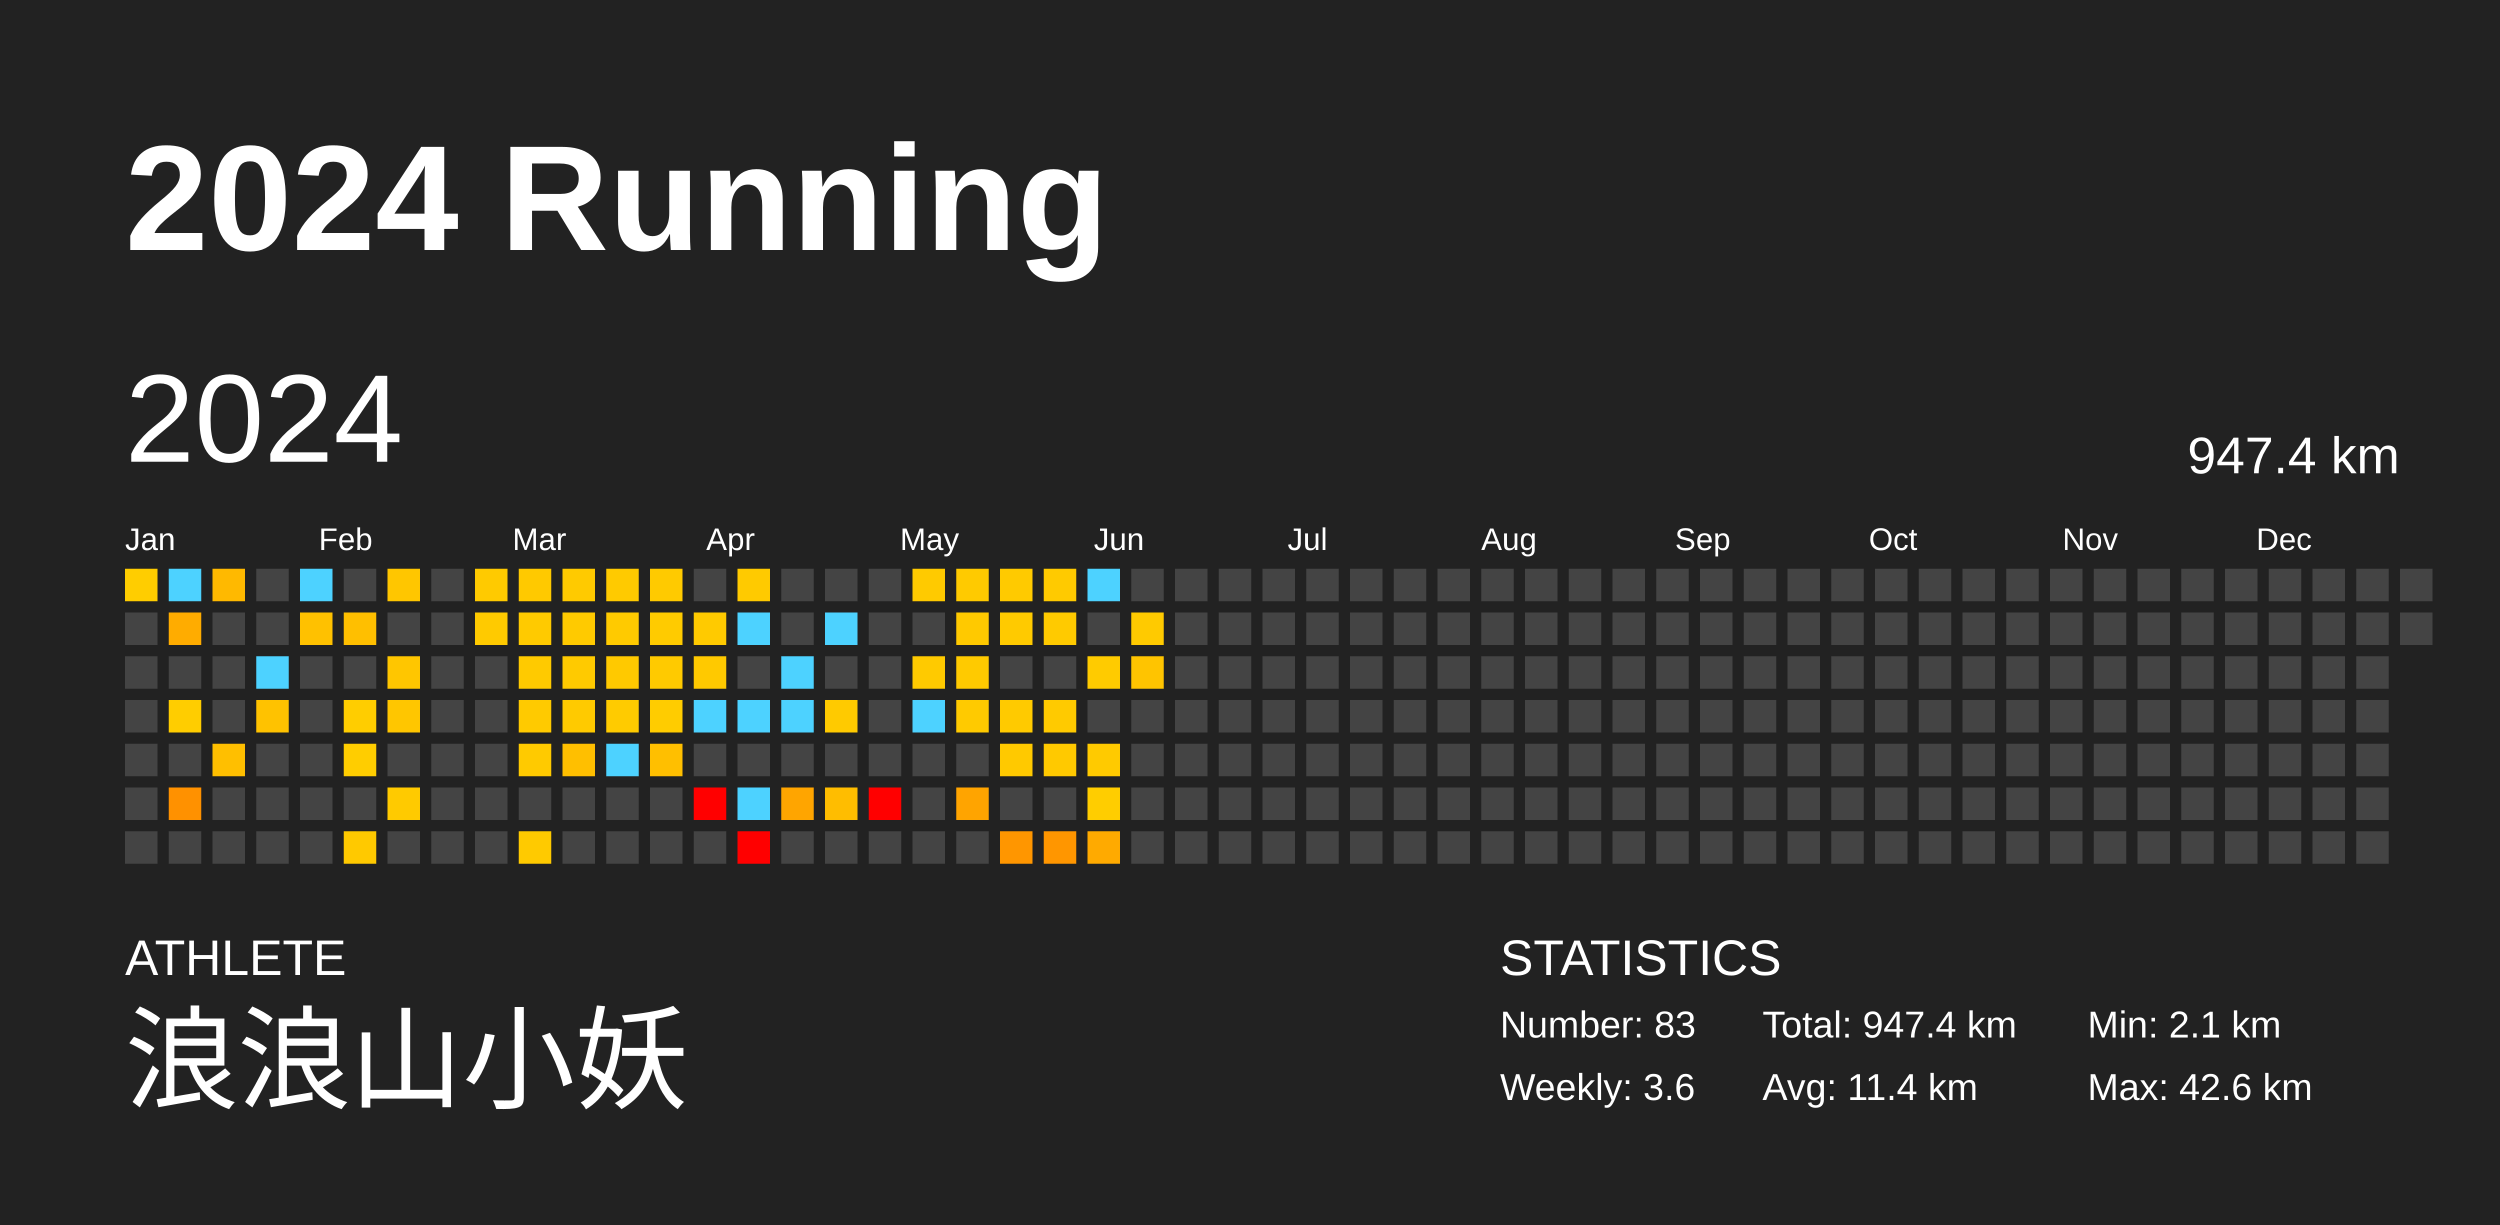
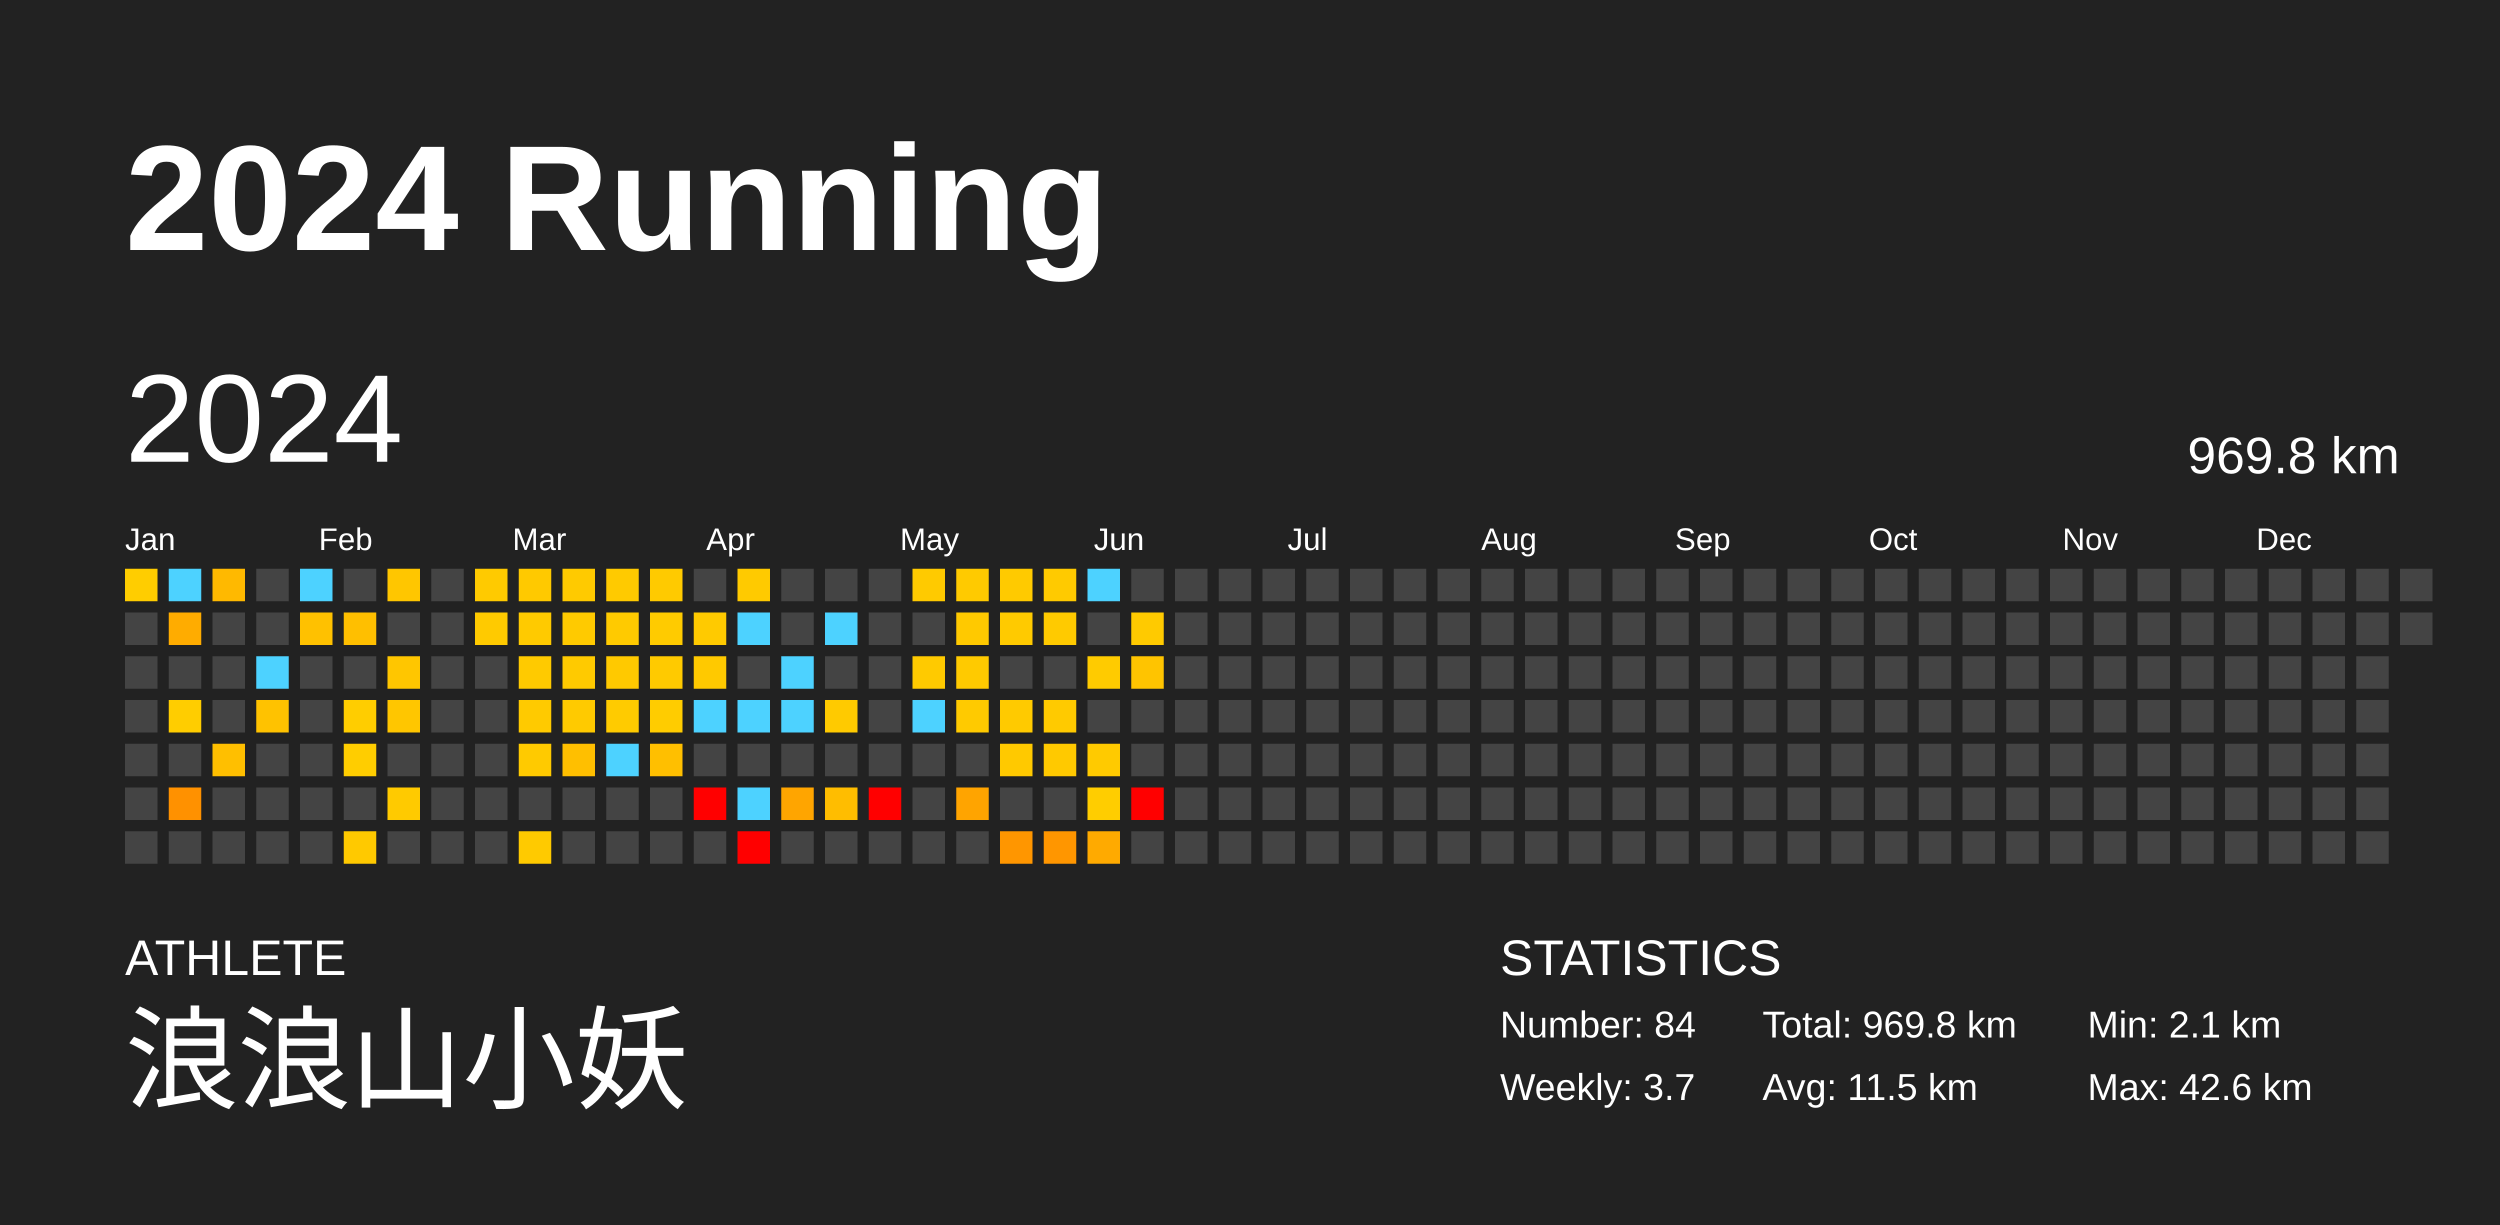
<svg xmlns="http://www.w3.org/2000/svg" baseProfile="full" height="98mm" version="1.1" viewBox="0,0,200,98" width="200mm">
  <defs />
  <rect fill="#222222" height="98" width="200" x="0" y="0" />
  <text fill="#FFFFFF" style="font-size:12px; font-family:Arial; font-weight:bold;" x="10" y="20">2024 Running</text>
  <text fill="#FFFFFF" style="font-size:4px; font-family:Arial" x="10" y="78">ATHLETE</text>
  <text fill="#FFFFFF" style="font-size:9px; font-family:Arial" x="10" y="88">浪浪山小妖</text>
  <text fill="#FFFFFF" style="font-size:4px; font-family:Arial" x="120" y="78">STATISTICS</text>
-   <text fill="#FFFFFF" style="font-size:3px; font-family:Arial" x="120" y="83">Number: 83</text>
-   <text fill="#FFFFFF" style="font-size:3px; font-family:Arial" x="120" y="88">Weekly: 3.6</text>
-   <text fill="#FFFFFF" style="font-size:3px; font-family:Arial" x="141" y="83">Total: 947.4 km</text>
-   <text fill="#FFFFFF" style="font-size:3px; font-family:Arial" x="141" y="88">Avg: 11.4 km</text>
+   <text fill="#FFFFFF" style="font-size:3px; font-family:Arial" x="120" y="83">Number: 84</text>
+   <text fill="#FFFFFF" style="font-size:3px; font-family:Arial" x="120" y="88">Weekly: 3.7</text>
+   <text fill="#FFFFFF" style="font-size:3px; font-family:Arial" x="141" y="83">Total: 969.8 km</text>
+   <text fill="#FFFFFF" style="font-size:3px; font-family:Arial" x="141" y="88">Avg: 11.5 km</text>
  <text fill="#FFFFFF" style="font-size:3px; font-family:Arial" x="167" y="83">Min: 2.1 km</text>
  <text fill="#FFFFFF" style="font-size:3px; font-family:Arial" x="167" y="88">Max: 42.6 km</text>
  <text dominant-baseline="hanging" fill="#FFFFFF" style="font-size:10.0px; font-family:Arial;" x="10" y="30">2024</text>
-   <text dominant-baseline="hanging" fill="#FFFFFF" style="font-size:4.125px; font-family:Arial;" x="175" y="35">947.4 km</text>
+   <text dominant-baseline="hanging" fill="#FFFFFF" style="font-size:4.125px; font-family:Arial;" x="175" y="35">969.8 km</text>
  <text fill="#FFFFFF" style="font-size:2.5px; font-family:Arial" x="10.0" y="44">Jan</text>
  <text fill="#FFFFFF" style="font-size:2.5px; font-family:Arial" x="25.5" y="44">Feb</text>
  <text fill="#FFFFFF" style="font-size:2.5px; font-family:Arial" x="41.0" y="44">Mar</text>
  <text fill="#FFFFFF" style="font-size:2.5px; font-family:Arial" x="56.5" y="44">Apr</text>
  <text fill="#FFFFFF" style="font-size:2.5px; font-family:Arial" x="72.0" y="44">May</text>
  <text fill="#FFFFFF" style="font-size:2.5px; font-family:Arial" x="87.5" y="44">Jun</text>
  <text fill="#FFFFFF" style="font-size:2.5px; font-family:Arial" x="103.0" y="44">Jul</text>
  <text fill="#FFFFFF" style="font-size:2.5px; font-family:Arial" x="118.5" y="44">Aug</text>
  <text fill="#FFFFFF" style="font-size:2.5px; font-family:Arial" x="134.0" y="44">Sep</text>
  <text fill="#FFFFFF" style="font-size:2.5px; font-family:Arial" x="149.5" y="44">Oct</text>
  <text fill="#FFFFFF" style="font-size:2.5px; font-family:Arial" x="165.0" y="44">Nov</text>
  <text fill="#FFFFFF" style="font-size:2.5px; font-family:Arial" x="180.5" y="44">Dec</text>
  <rect fill="#ffcd00" height="2.6" width="2.6" x="10.0" y="45.5" />
  <rect fill="#444444" height="2.6" width="2.6" x="10.0" y="49.0" />
  <rect fill="#444444" height="2.6" width="2.6" x="10.0" y="52.5" />
  <rect fill="#444444" height="2.6" width="2.6" x="10.0" y="56.0" />
  <rect fill="#444444" height="2.6" width="2.6" x="10.0" y="59.5" />
  <rect fill="#444444" height="2.6" width="2.6" x="10.0" y="63.0" />
  <rect fill="#444444" height="2.6" width="2.6" x="10.0" y="66.5" />
  <rect fill="#4dd2ff" height="2.6" width="2.6" x="13.5" y="45.5" />
  <rect fill="#ffac00" height="2.6" width="2.6" x="13.5" y="49.0" />
  <rect fill="#444444" height="2.6" width="2.6" x="13.5" y="52.5" />
  <rect fill="#ffcd00" height="2.6" width="2.6" x="13.5" y="56.0" />
  <rect fill="#444444" height="2.6" width="2.6" x="13.5" y="59.5" />
  <rect fill="#ff9100" height="2.6" width="2.6" x="13.5" y="63.0" />
  <rect fill="#444444" height="2.6" width="2.6" x="13.5" y="66.5" />
  <rect fill="#ffb900" height="2.6" width="2.6" x="17.0" y="45.5" />
  <rect fill="#444444" height="2.6" width="2.6" x="17.0" y="49.0" />
  <rect fill="#444444" height="2.6" width="2.6" x="17.0" y="52.5" />
  <rect fill="#444444" height="2.6" width="2.6" x="17.0" y="56.0" />
  <rect fill="#ffbf00" height="2.6" width="2.6" x="17.0" y="59.5" />
  <rect fill="#444444" height="2.6" width="2.6" x="17.0" y="63.0" />
  <rect fill="#444444" height="2.6" width="2.6" x="17.0" y="66.5" />
  <rect fill="#444444" height="2.6" width="2.6" x="20.5" y="45.5" />
  <rect fill="#444444" height="2.6" width="2.6" x="20.5" y="49.0" />
  <rect fill="#4dd2ff" height="2.6" width="2.6" x="20.5" y="52.5" />
  <rect fill="#ffc200" height="2.6" width="2.6" x="20.5" y="56.0" />
  <rect fill="#444444" height="2.6" width="2.6" x="20.5" y="59.5" />
  <rect fill="#444444" height="2.6" width="2.6" x="20.5" y="63.0" />
  <rect fill="#444444" height="2.6" width="2.6" x="20.5" y="66.5" />
  <rect fill="#4dd2ff" height="2.6" width="2.6" x="24.0" y="45.5" />
  <rect fill="#ffc100" height="2.6" width="2.6" x="24.0" y="49.0" />
  <rect fill="#444444" height="2.6" width="2.6" x="24.0" y="52.5" />
  <rect fill="#444444" height="2.6" width="2.6" x="24.0" y="56.0" />
  <rect fill="#444444" height="2.6" width="2.6" x="24.0" y="59.5" />
  <rect fill="#444444" height="2.6" width="2.6" x="24.0" y="63.0" />
  <rect fill="#444444" height="2.6" width="2.6" x="24.0" y="66.5" />
  <rect fill="#444444" height="2.6" width="2.6" x="27.5" y="45.5" />
  <rect fill="#ffbf00" height="2.6" width="2.6" x="27.5" y="49.0" />
  <rect fill="#444444" height="2.6" width="2.6" x="27.5" y="52.5" />
  <rect fill="#ffcd00" height="2.6" width="2.6" x="27.5" y="56.0" />
  <rect fill="#ffcd00" height="2.6" width="2.6" x="27.5" y="59.5" />
  <rect fill="#444444" height="2.6" width="2.6" x="27.5" y="63.0" />
  <rect fill="#ffc900" height="2.6" width="2.6" x="27.5" y="66.5" />
  <rect fill="#ffc600" height="2.6" width="2.6" x="31.0" y="45.5" />
  <rect fill="#444444" height="2.6" width="2.6" x="31.0" y="49.0" />
  <rect fill="#ffc600" height="2.6" width="2.6" x="31.0" y="52.5" />
  <rect fill="#ffc600" height="2.6" width="2.6" x="31.0" y="56.0" />
  <rect fill="#444444" height="2.6" width="2.6" x="31.0" y="59.5" />
  <rect fill="#ffca00" height="2.6" width="2.6" x="31.0" y="63.0" />
  <rect fill="#444444" height="2.6" width="2.6" x="31.0" y="66.5" />
  <rect fill="#444444" height="2.6" width="2.6" x="34.5" y="45.5" />
  <rect fill="#444444" height="2.6" width="2.6" x="34.5" y="49.0" />
  <rect fill="#444444" height="2.6" width="2.6" x="34.5" y="52.5" />
  <rect fill="#444444" height="2.6" width="2.6" x="34.5" y="56.0" />
  <rect fill="#444444" height="2.6" width="2.6" x="34.5" y="59.5" />
  <rect fill="#444444" height="2.6" width="2.6" x="34.5" y="63.0" />
  <rect fill="#444444" height="2.6" width="2.6" x="34.5" y="66.5" />
  <rect fill="#ffca00" height="2.6" width="2.6" x="38.0" y="45.5" />
  <rect fill="#ffca00" height="2.6" width="2.6" x="38.0" y="49.0" />
  <rect fill="#444444" height="2.6" width="2.6" x="38.0" y="52.5" />
  <rect fill="#444444" height="2.6" width="2.6" x="38.0" y="56.0" />
  <rect fill="#444444" height="2.6" width="2.6" x="38.0" y="59.5" />
  <rect fill="#444444" height="2.6" width="2.6" x="38.0" y="63.0" />
  <rect fill="#444444" height="2.6" width="2.6" x="38.0" y="66.5" />
  <rect fill="#ffc900" height="2.6" width="2.6" x="41.5" y="45.5" />
  <rect fill="#ffca00" height="2.6" width="2.6" x="41.5" y="49.0" />
  <rect fill="#ffca00" height="2.6" width="2.6" x="41.5" y="52.5" />
  <rect fill="#ffca00" height="2.6" width="2.6" x="41.5" y="56.0" />
  <rect fill="#ffca00" height="2.6" width="2.6" x="41.5" y="59.5" />
  <rect fill="#444444" height="2.6" width="2.6" x="41.5" y="63.0" />
  <rect fill="#ffca00" height="2.6" width="2.6" x="41.5" y="66.5" />
  <rect fill="#ffca00" height="2.6" width="2.6" x="45.0" y="45.5" />
  <rect fill="#ffca00" height="2.6" width="2.6" x="45.0" y="49.0" />
  <rect fill="#ffca00" height="2.6" width="2.6" x="45.0" y="52.5" />
  <rect fill="#ffca00" height="2.6" width="2.6" x="45.0" y="56.0" />
  <rect fill="#ffbf00" height="2.6" width="2.6" x="45.0" y="59.5" />
  <rect fill="#444444" height="2.6" width="2.6" x="45.0" y="63.0" />
  <rect fill="#444444" height="2.6" width="2.6" x="45.0" y="66.5" />
  <rect fill="#ffca00" height="2.6" width="2.6" x="48.5" y="45.5" />
  <rect fill="#ffca00" height="2.6" width="2.6" x="48.5" y="49.0" />
  <rect fill="#ffc900" height="2.6" width="2.6" x="48.5" y="52.5" />
  <rect fill="#ffcb00" height="2.6" width="2.6" x="48.5" y="56.0" />
  <rect fill="#4dd2ff" height="2.6" width="2.6" x="48.5" y="59.5" />
  <rect fill="#444444" height="2.6" width="2.6" x="48.5" y="63.0" />
  <rect fill="#444444" height="2.6" width="2.6" x="48.5" y="66.5" />
  <rect fill="#ffca00" height="2.6" width="2.6" x="52.0" y="45.5" />
  <rect fill="#ffcb00" height="2.6" width="2.6" x="52.0" y="49.0" />
  <rect fill="#ffca00" height="2.6" width="2.6" x="52.0" y="52.5" />
  <rect fill="#ffcc00" height="2.6" width="2.6" x="52.0" y="56.0" />
  <rect fill="#ffbf00" height="2.6" width="2.6" x="52.0" y="59.5" />
  <rect fill="#444444" height="2.6" width="2.6" x="52.0" y="63.0" />
  <rect fill="#444444" height="2.6" width="2.6" x="52.0" y="66.5" />
  <rect fill="#444444" height="2.6" width="2.6" x="55.5" y="45.5" />
  <rect fill="#ffca00" height="2.6" width="2.6" x="55.5" y="49.0" />
  <rect fill="#ffc900" height="2.6" width="2.6" x="55.5" y="52.5" />
  <rect fill="#4dd2ff" height="2.6" width="2.6" x="55.5" y="56.0" />
  <rect fill="#444444" height="2.6" width="2.6" x="55.5" y="59.5" />
  <rect fill="red" height="2.6" width="2.6" x="55.5" y="63.0" />
  <rect fill="#444444" height="2.6" width="2.6" x="55.5" y="66.5" />
  <rect fill="#ffca00" height="2.6" width="2.6" x="59.0" y="45.5" />
  <rect fill="#4dd2ff" height="2.6" width="2.6" x="59.0" y="49.0" />
  <rect fill="#444444" height="2.6" width="2.6" x="59.0" y="52.5" />
  <rect fill="#4dd2ff" height="2.6" width="2.6" x="59.0" y="56.0" />
  <rect fill="#444444" height="2.6" width="2.6" x="59.0" y="59.5" />
  <rect fill="#4dd2ff" height="2.6" width="2.6" x="59.0" y="63.0" />
  <rect fill="red" height="2.6" width="2.6" x="59.0" y="66.5" />
  <rect fill="#444444" height="2.6" width="2.6" x="62.5" y="45.5" />
  <rect fill="#444444" height="2.6" width="2.6" x="62.5" y="49.0" />
  <rect fill="#4dd2ff" height="2.6" width="2.6" x="62.5" y="52.5" />
  <rect fill="#4dd2ff" height="2.6" width="2.6" x="62.5" y="56.0" />
  <rect fill="#444444" height="2.6" width="2.6" x="62.5" y="59.5" />
  <rect fill="#ffa500" height="2.6" width="2.6" x="62.5" y="63.0" />
  <rect fill="#444444" height="2.6" width="2.6" x="62.5" y="66.5" />
  <rect fill="#444444" height="2.6" width="2.6" x="66.0" y="45.5" />
  <rect fill="#4dd2ff" height="2.6" width="2.6" x="66.0" y="49.0" />
  <rect fill="#444444" height="2.6" width="2.6" x="66.0" y="52.5" />
  <rect fill="#ffca00" height="2.6" width="2.6" x="66.0" y="56.0" />
  <rect fill="#444444" height="2.6" width="2.6" x="66.0" y="59.5" />
  <rect fill="#ffbd00" height="2.6" width="2.6" x="66.0" y="63.0" />
  <rect fill="#444444" height="2.6" width="2.6" x="66.0" y="66.5" />
  <rect fill="#444444" height="2.6" width="2.6" x="69.5" y="45.5" />
  <rect fill="#444444" height="2.6" width="2.6" x="69.5" y="49.0" />
  <rect fill="#444444" height="2.6" width="2.6" x="69.5" y="52.5" />
  <rect fill="#444444" height="2.6" width="2.6" x="69.5" y="56.0" />
  <rect fill="#444444" height="2.6" width="2.6" x="69.5" y="59.5" />
  <rect fill="red" height="2.6" width="2.6" x="69.5" y="63.0" />
  <rect fill="#444444" height="2.6" width="2.6" x="69.5" y="66.5" />
  <rect fill="#ffca00" height="2.6" width="2.6" x="73.0" y="45.5" />
  <rect fill="#444444" height="2.6" width="2.6" x="73.0" y="49.0" />
  <rect fill="#ffca00" height="2.6" width="2.6" x="73.0" y="52.5" />
  <rect fill="#4dd2ff" height="2.6" width="2.6" x="73.0" y="56.0" />
  <rect fill="#444444" height="2.6" width="2.6" x="73.0" y="59.5" />
  <rect fill="#444444" height="2.6" width="2.6" x="73.0" y="63.0" />
  <rect fill="#444444" height="2.6" width="2.6" x="73.0" y="66.5" />
  <rect fill="#ffca00" height="2.6" width="2.6" x="76.5" y="45.5" />
  <rect fill="#ffc900" height="2.6" width="2.6" x="76.5" y="49.0" />
  <rect fill="#ffca00" height="2.6" width="2.6" x="76.5" y="52.5" />
  <rect fill="#ffca00" height="2.6" width="2.6" x="76.5" y="56.0" />
  <rect fill="#444444" height="2.6" width="2.6" x="76.5" y="59.5" />
  <rect fill="#ffa400" height="2.6" width="2.6" x="76.5" y="63.0" />
  <rect fill="#444444" height="2.6" width="2.6" x="76.5" y="66.5" />
  <rect fill="#ffca00" height="2.6" width="2.6" x="80.0" y="45.5" />
  <rect fill="#ffca00" height="2.6" width="2.6" x="80.0" y="49.0" />
  <rect fill="#444444" height="2.6" width="2.6" x="80.0" y="52.5" />
  <rect fill="#ffca00" height="2.6" width="2.6" x="80.0" y="56.0" />
  <rect fill="#ffc900" height="2.6" width="2.6" x="80.0" y="59.5" />
  <rect fill="#444444" height="2.6" width="2.6" x="80.0" y="63.0" />
  <rect fill="#ff9600" height="2.6" width="2.6" x="80.0" y="66.5" />
  <rect fill="#ffca00" height="2.6" width="2.6" x="83.5" y="45.5" />
  <rect fill="#ffca00" height="2.6" width="2.6" x="83.5" y="49.0" />
  <rect fill="#444444" height="2.6" width="2.6" x="83.5" y="52.5" />
  <rect fill="#ffca00" height="2.6" width="2.6" x="83.5" y="56.0" />
  <rect fill="#ffc900" height="2.6" width="2.6" x="83.5" y="59.5" />
  <rect fill="#444444" height="2.6" width="2.6" x="83.5" y="63.0" />
  <rect fill="#ff9600" height="2.6" width="2.6" x="83.5" y="66.5" />
  <rect fill="#4dd2ff" height="2.6" width="2.6" x="87.0" y="45.5" />
  <rect fill="#444444" height="2.6" width="2.6" x="87.0" y="49.0" />
  <rect fill="#ffcb00" height="2.6" width="2.6" x="87.0" y="52.5" />
  <rect fill="#444444" height="2.6" width="2.6" x="87.0" y="56.0" />
  <rect fill="#ffca00" height="2.6" width="2.6" x="87.0" y="59.5" />
  <rect fill="#ffcd00" height="2.6" width="2.6" x="87.0" y="63.0" />
  <rect fill="#ffaa00" height="2.6" width="2.6" x="87.0" y="66.5" />
  <rect fill="#444444" height="2.6" width="2.6" x="90.5" y="45.5" />
  <rect fill="#ffca00" height="2.6" width="2.6" x="90.5" y="49.0" />
  <rect fill="#ffc400" height="2.6" width="2.6" x="90.5" y="52.5" />
  <rect fill="#444444" height="2.6" width="2.6" x="90.5" y="56.0" />
  <rect fill="#444444" height="2.6" width="2.6" x="90.5" y="59.5" />
-   <rect fill="#444444" height="2.6" width="2.6" x="90.5" y="63.0" />
+   <rect fill="red" height="2.6" width="2.6" x="90.5" y="63.0" />
  <rect fill="#444444" height="2.6" width="2.6" x="90.5" y="66.5" />
  <rect fill="#444444" height="2.6" width="2.6" x="94.0" y="45.5" />
  <rect fill="#444444" height="2.6" width="2.6" x="94.0" y="49.0" />
  <rect fill="#444444" height="2.6" width="2.6" x="94.0" y="52.5" />
  <rect fill="#444444" height="2.6" width="2.6" x="94.0" y="56.0" />
  <rect fill="#444444" height="2.6" width="2.6" x="94.0" y="59.5" />
  <rect fill="#444444" height="2.6" width="2.6" x="94.0" y="63.0" />
  <rect fill="#444444" height="2.6" width="2.6" x="94.0" y="66.5" />
  <rect fill="#444444" height="2.6" width="2.6" x="97.5" y="45.5" />
  <rect fill="#444444" height="2.6" width="2.6" x="97.5" y="49.0" />
  <rect fill="#444444" height="2.6" width="2.6" x="97.5" y="52.5" />
  <rect fill="#444444" height="2.6" width="2.6" x="97.5" y="56.0" />
  <rect fill="#444444" height="2.6" width="2.6" x="97.5" y="59.5" />
  <rect fill="#444444" height="2.6" width="2.6" x="97.5" y="63.0" />
  <rect fill="#444444" height="2.6" width="2.6" x="97.5" y="66.5" />
  <rect fill="#444444" height="2.6" width="2.6" x="101.0" y="45.5" />
  <rect fill="#444444" height="2.6" width="2.6" x="101.0" y="49.0" />
  <rect fill="#444444" height="2.6" width="2.6" x="101.0" y="52.5" />
  <rect fill="#444444" height="2.6" width="2.6" x="101.0" y="56.0" />
  <rect fill="#444444" height="2.6" width="2.6" x="101.0" y="59.5" />
  <rect fill="#444444" height="2.6" width="2.6" x="101.0" y="63.0" />
  <rect fill="#444444" height="2.6" width="2.6" x="101.0" y="66.5" />
  <rect fill="#444444" height="2.6" width="2.6" x="104.5" y="45.5" />
  <rect fill="#444444" height="2.6" width="2.6" x="104.5" y="49.0" />
  <rect fill="#444444" height="2.6" width="2.6" x="104.5" y="52.5" />
  <rect fill="#444444" height="2.6" width="2.6" x="104.5" y="56.0" />
  <rect fill="#444444" height="2.6" width="2.6" x="104.5" y="59.5" />
  <rect fill="#444444" height="2.6" width="2.6" x="104.5" y="63.0" />
  <rect fill="#444444" height="2.6" width="2.6" x="104.5" y="66.5" />
  <rect fill="#444444" height="2.6" width="2.6" x="108.0" y="45.5" />
  <rect fill="#444444" height="2.6" width="2.6" x="108.0" y="49.0" />
  <rect fill="#444444" height="2.6" width="2.6" x="108.0" y="52.5" />
  <rect fill="#444444" height="2.6" width="2.6" x="108.0" y="56.0" />
  <rect fill="#444444" height="2.6" width="2.6" x="108.0" y="59.5" />
  <rect fill="#444444" height="2.6" width="2.6" x="108.0" y="63.0" />
  <rect fill="#444444" height="2.6" width="2.6" x="108.0" y="66.5" />
  <rect fill="#444444" height="2.6" width="2.6" x="111.5" y="45.5" />
  <rect fill="#444444" height="2.6" width="2.6" x="111.5" y="49.0" />
  <rect fill="#444444" height="2.6" width="2.6" x="111.5" y="52.5" />
  <rect fill="#444444" height="2.6" width="2.6" x="111.5" y="56.0" />
  <rect fill="#444444" height="2.6" width="2.6" x="111.5" y="59.5" />
  <rect fill="#444444" height="2.6" width="2.6" x="111.5" y="63.0" />
  <rect fill="#444444" height="2.6" width="2.6" x="111.5" y="66.5" />
  <rect fill="#444444" height="2.6" width="2.6" x="115.0" y="45.5" />
  <rect fill="#444444" height="2.6" width="2.6" x="115.0" y="49.0" />
  <rect fill="#444444" height="2.6" width="2.6" x="115.0" y="52.5" />
  <rect fill="#444444" height="2.6" width="2.6" x="115.0" y="56.0" />
  <rect fill="#444444" height="2.6" width="2.6" x="115.0" y="59.5" />
  <rect fill="#444444" height="2.6" width="2.6" x="115.0" y="63.0" />
  <rect fill="#444444" height="2.6" width="2.6" x="115.0" y="66.5" />
  <rect fill="#444444" height="2.6" width="2.6" x="118.5" y="45.5" />
  <rect fill="#444444" height="2.6" width="2.6" x="118.5" y="49.0" />
  <rect fill="#444444" height="2.6" width="2.6" x="118.5" y="52.5" />
  <rect fill="#444444" height="2.6" width="2.6" x="118.5" y="56.0" />
  <rect fill="#444444" height="2.6" width="2.6" x="118.5" y="59.5" />
  <rect fill="#444444" height="2.6" width="2.6" x="118.5" y="63.0" />
  <rect fill="#444444" height="2.6" width="2.6" x="118.5" y="66.5" />
  <rect fill="#444444" height="2.6" width="2.6" x="122.0" y="45.5" />
  <rect fill="#444444" height="2.6" width="2.6" x="122.0" y="49.0" />
  <rect fill="#444444" height="2.6" width="2.6" x="122.0" y="52.5" />
  <rect fill="#444444" height="2.6" width="2.6" x="122.0" y="56.0" />
  <rect fill="#444444" height="2.6" width="2.6" x="122.0" y="59.5" />
  <rect fill="#444444" height="2.6" width="2.6" x="122.0" y="63.0" />
  <rect fill="#444444" height="2.6" width="2.6" x="122.0" y="66.5" />
  <rect fill="#444444" height="2.6" width="2.6" x="125.5" y="45.5" />
  <rect fill="#444444" height="2.6" width="2.6" x="125.5" y="49.0" />
  <rect fill="#444444" height="2.6" width="2.6" x="125.5" y="52.5" />
  <rect fill="#444444" height="2.6" width="2.6" x="125.5" y="56.0" />
  <rect fill="#444444" height="2.6" width="2.6" x="125.5" y="59.5" />
  <rect fill="#444444" height="2.6" width="2.6" x="125.5" y="63.0" />
  <rect fill="#444444" height="2.6" width="2.6" x="125.5" y="66.5" />
  <rect fill="#444444" height="2.6" width="2.6" x="129.0" y="45.5" />
  <rect fill="#444444" height="2.6" width="2.6" x="129.0" y="49.0" />
  <rect fill="#444444" height="2.6" width="2.6" x="129.0" y="52.5" />
  <rect fill="#444444" height="2.6" width="2.6" x="129.0" y="56.0" />
  <rect fill="#444444" height="2.6" width="2.6" x="129.0" y="59.5" />
  <rect fill="#444444" height="2.6" width="2.6" x="129.0" y="63.0" />
  <rect fill="#444444" height="2.6" width="2.6" x="129.0" y="66.5" />
  <rect fill="#444444" height="2.6" width="2.6" x="132.5" y="45.5" />
  <rect fill="#444444" height="2.6" width="2.6" x="132.5" y="49.0" />
  <rect fill="#444444" height="2.6" width="2.6" x="132.5" y="52.5" />
  <rect fill="#444444" height="2.6" width="2.6" x="132.5" y="56.0" />
  <rect fill="#444444" height="2.6" width="2.6" x="132.5" y="59.5" />
  <rect fill="#444444" height="2.6" width="2.6" x="132.5" y="63.0" />
  <rect fill="#444444" height="2.6" width="2.6" x="132.5" y="66.5" />
  <rect fill="#444444" height="2.6" width="2.6" x="136.0" y="45.5" />
  <rect fill="#444444" height="2.6" width="2.6" x="136.0" y="49.0" />
  <rect fill="#444444" height="2.6" width="2.6" x="136.0" y="52.5" />
  <rect fill="#444444" height="2.6" width="2.6" x="136.0" y="56.0" />
  <rect fill="#444444" height="2.6" width="2.6" x="136.0" y="59.5" />
  <rect fill="#444444" height="2.6" width="2.6" x="136.0" y="63.0" />
  <rect fill="#444444" height="2.6" width="2.6" x="136.0" y="66.5" />
  <rect fill="#444444" height="2.6" width="2.6" x="139.5" y="45.5" />
  <rect fill="#444444" height="2.6" width="2.6" x="139.5" y="49.0" />
  <rect fill="#444444" height="2.6" width="2.6" x="139.5" y="52.5" />
  <rect fill="#444444" height="2.6" width="2.6" x="139.5" y="56.0" />
  <rect fill="#444444" height="2.6" width="2.6" x="139.5" y="59.5" />
  <rect fill="#444444" height="2.6" width="2.6" x="139.5" y="63.0" />
  <rect fill="#444444" height="2.6" width="2.6" x="139.5" y="66.5" />
  <rect fill="#444444" height="2.6" width="2.6" x="143.0" y="45.5" />
  <rect fill="#444444" height="2.6" width="2.6" x="143.0" y="49.0" />
  <rect fill="#444444" height="2.6" width="2.6" x="143.0" y="52.5" />
  <rect fill="#444444" height="2.6" width="2.6" x="143.0" y="56.0" />
  <rect fill="#444444" height="2.6" width="2.6" x="143.0" y="59.5" />
  <rect fill="#444444" height="2.6" width="2.6" x="143.0" y="63.0" />
  <rect fill="#444444" height="2.6" width="2.6" x="143.0" y="66.5" />
  <rect fill="#444444" height="2.6" width="2.6" x="146.5" y="45.5" />
  <rect fill="#444444" height="2.6" width="2.6" x="146.5" y="49.0" />
  <rect fill="#444444" height="2.6" width="2.6" x="146.5" y="52.5" />
  <rect fill="#444444" height="2.6" width="2.6" x="146.5" y="56.0" />
  <rect fill="#444444" height="2.6" width="2.6" x="146.5" y="59.5" />
  <rect fill="#444444" height="2.6" width="2.6" x="146.5" y="63.0" />
  <rect fill="#444444" height="2.6" width="2.6" x="146.5" y="66.5" />
  <rect fill="#444444" height="2.6" width="2.6" x="150.0" y="45.5" />
  <rect fill="#444444" height="2.6" width="2.6" x="150.0" y="49.0" />
  <rect fill="#444444" height="2.6" width="2.6" x="150.0" y="52.5" />
  <rect fill="#444444" height="2.6" width="2.6" x="150.0" y="56.0" />
  <rect fill="#444444" height="2.6" width="2.6" x="150.0" y="59.5" />
  <rect fill="#444444" height="2.6" width="2.6" x="150.0" y="63.0" />
  <rect fill="#444444" height="2.6" width="2.6" x="150.0" y="66.5" />
  <rect fill="#444444" height="2.6" width="2.6" x="153.5" y="45.5" />
  <rect fill="#444444" height="2.6" width="2.6" x="153.5" y="49.0" />
  <rect fill="#444444" height="2.6" width="2.6" x="153.5" y="52.5" />
  <rect fill="#444444" height="2.6" width="2.6" x="153.5" y="56.0" />
  <rect fill="#444444" height="2.6" width="2.6" x="153.5" y="59.5" />
  <rect fill="#444444" height="2.6" width="2.6" x="153.5" y="63.0" />
  <rect fill="#444444" height="2.6" width="2.6" x="153.5" y="66.5" />
  <rect fill="#444444" height="2.6" width="2.6" x="157.0" y="45.5" />
  <rect fill="#444444" height="2.6" width="2.6" x="157.0" y="49.0" />
  <rect fill="#444444" height="2.6" width="2.6" x="157.0" y="52.5" />
  <rect fill="#444444" height="2.6" width="2.6" x="157.0" y="56.0" />
  <rect fill="#444444" height="2.6" width="2.6" x="157.0" y="59.5" />
  <rect fill="#444444" height="2.6" width="2.6" x="157.0" y="63.0" />
  <rect fill="#444444" height="2.6" width="2.6" x="157.0" y="66.5" />
  <rect fill="#444444" height="2.6" width="2.6" x="160.5" y="45.5" />
  <rect fill="#444444" height="2.6" width="2.6" x="160.5" y="49.0" />
  <rect fill="#444444" height="2.6" width="2.6" x="160.5" y="52.5" />
  <rect fill="#444444" height="2.6" width="2.6" x="160.5" y="56.0" />
  <rect fill="#444444" height="2.6" width="2.6" x="160.5" y="59.5" />
  <rect fill="#444444" height="2.6" width="2.6" x="160.5" y="63.0" />
  <rect fill="#444444" height="2.6" width="2.6" x="160.5" y="66.5" />
  <rect fill="#444444" height="2.6" width="2.6" x="164.0" y="45.5" />
  <rect fill="#444444" height="2.6" width="2.6" x="164.0" y="49.0" />
  <rect fill="#444444" height="2.6" width="2.6" x="164.0" y="52.5" />
  <rect fill="#444444" height="2.6" width="2.6" x="164.0" y="56.0" />
  <rect fill="#444444" height="2.6" width="2.6" x="164.0" y="59.5" />
  <rect fill="#444444" height="2.6" width="2.6" x="164.0" y="63.0" />
  <rect fill="#444444" height="2.6" width="2.6" x="164.0" y="66.5" />
  <rect fill="#444444" height="2.6" width="2.6" x="167.5" y="45.5" />
  <rect fill="#444444" height="2.6" width="2.6" x="167.5" y="49.0" />
  <rect fill="#444444" height="2.6" width="2.6" x="167.5" y="52.5" />
  <rect fill="#444444" height="2.6" width="2.6" x="167.5" y="56.0" />
  <rect fill="#444444" height="2.6" width="2.6" x="167.5" y="59.5" />
  <rect fill="#444444" height="2.6" width="2.6" x="167.5" y="63.0" />
  <rect fill="#444444" height="2.6" width="2.6" x="167.5" y="66.5" />
  <rect fill="#444444" height="2.6" width="2.6" x="171.0" y="45.5" />
  <rect fill="#444444" height="2.6" width="2.6" x="171.0" y="49.0" />
  <rect fill="#444444" height="2.6" width="2.6" x="171.0" y="52.5" />
  <rect fill="#444444" height="2.6" width="2.6" x="171.0" y="56.0" />
  <rect fill="#444444" height="2.6" width="2.6" x="171.0" y="59.5" />
  <rect fill="#444444" height="2.6" width="2.6" x="171.0" y="63.0" />
  <rect fill="#444444" height="2.6" width="2.6" x="171.0" y="66.5" />
  <rect fill="#444444" height="2.6" width="2.6" x="174.5" y="45.5" />
  <rect fill="#444444" height="2.6" width="2.6" x="174.5" y="49.0" />
  <rect fill="#444444" height="2.6" width="2.6" x="174.5" y="52.5" />
  <rect fill="#444444" height="2.6" width="2.6" x="174.5" y="56.0" />
  <rect fill="#444444" height="2.6" width="2.6" x="174.5" y="59.5" />
  <rect fill="#444444" height="2.6" width="2.6" x="174.5" y="63.0" />
  <rect fill="#444444" height="2.6" width="2.6" x="174.5" y="66.5" />
  <rect fill="#444444" height="2.6" width="2.6" x="178.0" y="45.5" />
  <rect fill="#444444" height="2.6" width="2.6" x="178.0" y="49.0" />
  <rect fill="#444444" height="2.6" width="2.6" x="178.0" y="52.5" />
  <rect fill="#444444" height="2.6" width="2.6" x="178.0" y="56.0" />
  <rect fill="#444444" height="2.6" width="2.6" x="178.0" y="59.5" />
  <rect fill="#444444" height="2.6" width="2.6" x="178.0" y="63.0" />
  <rect fill="#444444" height="2.6" width="2.6" x="178.0" y="66.5" />
  <rect fill="#444444" height="2.6" width="2.6" x="181.5" y="45.5" />
  <rect fill="#444444" height="2.6" width="2.6" x="181.5" y="49.0" />
  <rect fill="#444444" height="2.6" width="2.6" x="181.5" y="52.5" />
  <rect fill="#444444" height="2.6" width="2.6" x="181.5" y="56.0" />
  <rect fill="#444444" height="2.6" width="2.6" x="181.5" y="59.5" />
  <rect fill="#444444" height="2.6" width="2.6" x="181.5" y="63.0" />
  <rect fill="#444444" height="2.6" width="2.6" x="181.5" y="66.5" />
  <rect fill="#444444" height="2.6" width="2.6" x="185.0" y="45.5" />
  <rect fill="#444444" height="2.6" width="2.6" x="185.0" y="49.0" />
  <rect fill="#444444" height="2.6" width="2.6" x="185.0" y="52.5" />
  <rect fill="#444444" height="2.6" width="2.6" x="185.0" y="56.0" />
  <rect fill="#444444" height="2.6" width="2.6" x="185.0" y="59.5" />
  <rect fill="#444444" height="2.6" width="2.6" x="185.0" y="63.0" />
  <rect fill="#444444" height="2.6" width="2.6" x="185.0" y="66.5" />
  <rect fill="#444444" height="2.6" width="2.6" x="188.5" y="45.5" />
  <rect fill="#444444" height="2.6" width="2.6" x="188.5" y="49.0" />
  <rect fill="#444444" height="2.6" width="2.6" x="188.5" y="52.5" />
  <rect fill="#444444" height="2.6" width="2.6" x="188.5" y="56.0" />
  <rect fill="#444444" height="2.6" width="2.6" x="188.5" y="59.5" />
  <rect fill="#444444" height="2.6" width="2.6" x="188.5" y="63.0" />
  <rect fill="#444444" height="2.6" width="2.6" x="188.5" y="66.5" />
  <rect fill="#444444" height="2.6" width="2.6" x="192.0" y="45.5" />
  <rect fill="#444444" height="2.6" width="2.6" x="192.0" y="49.0" />
</svg>
